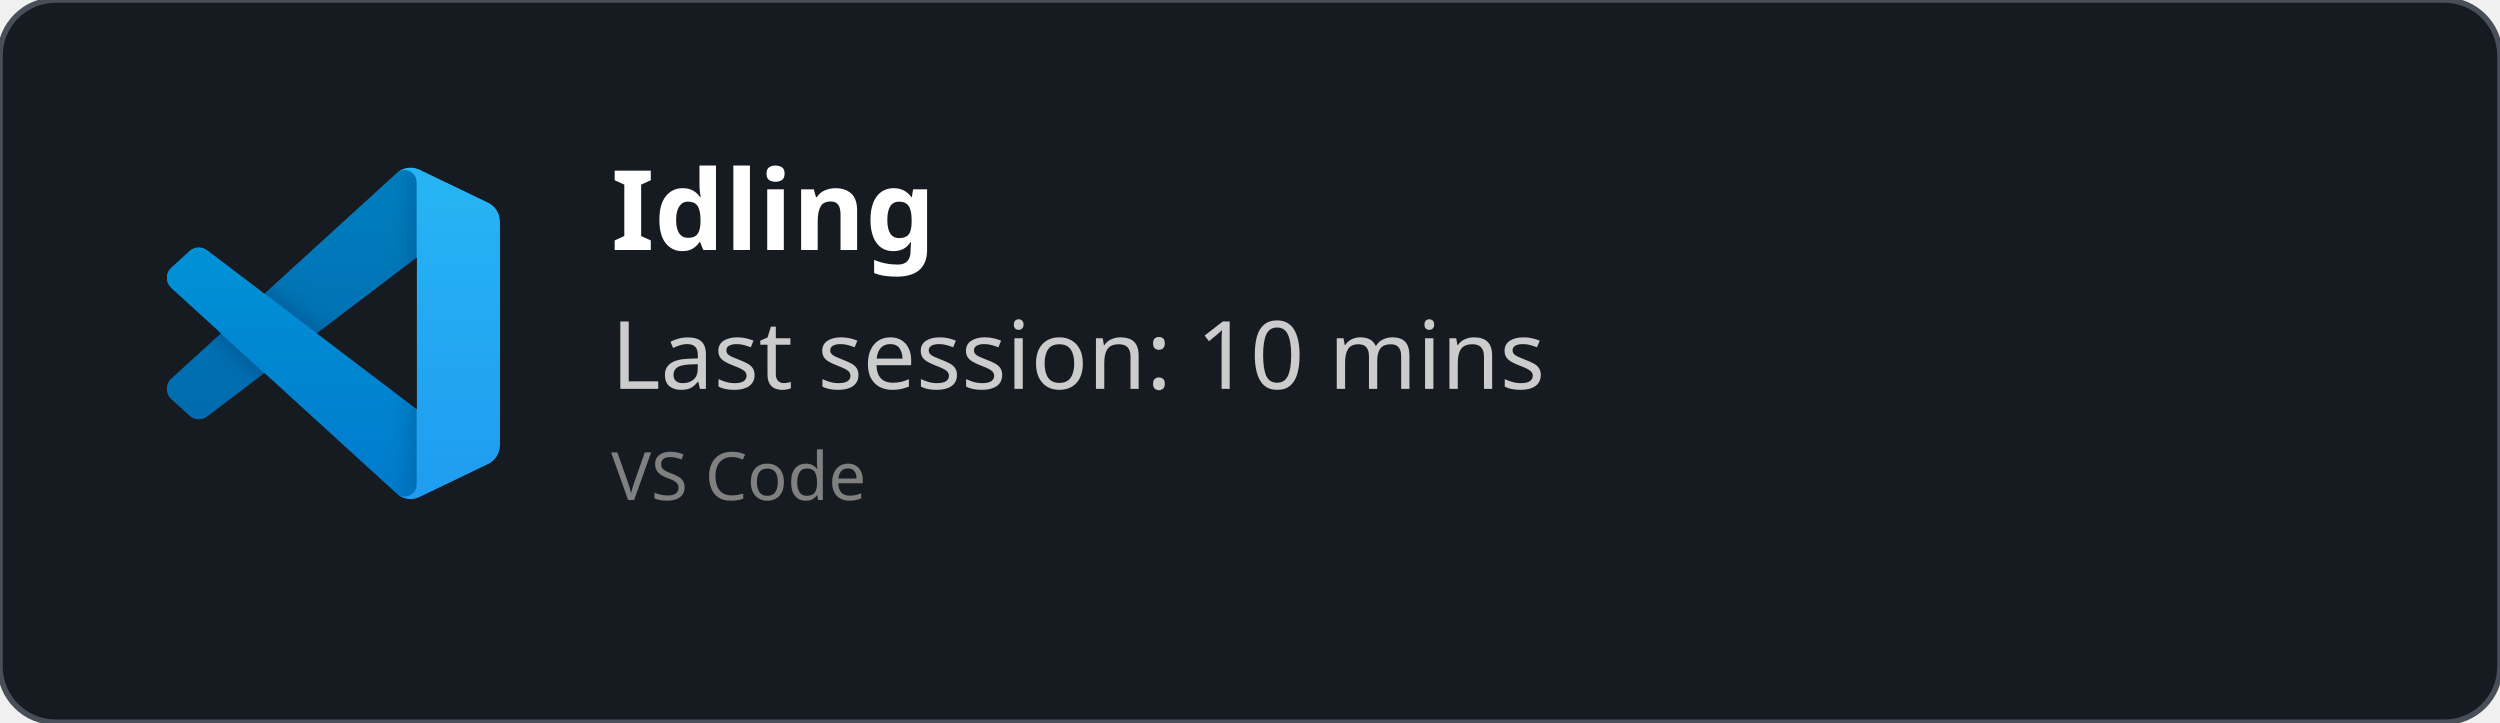
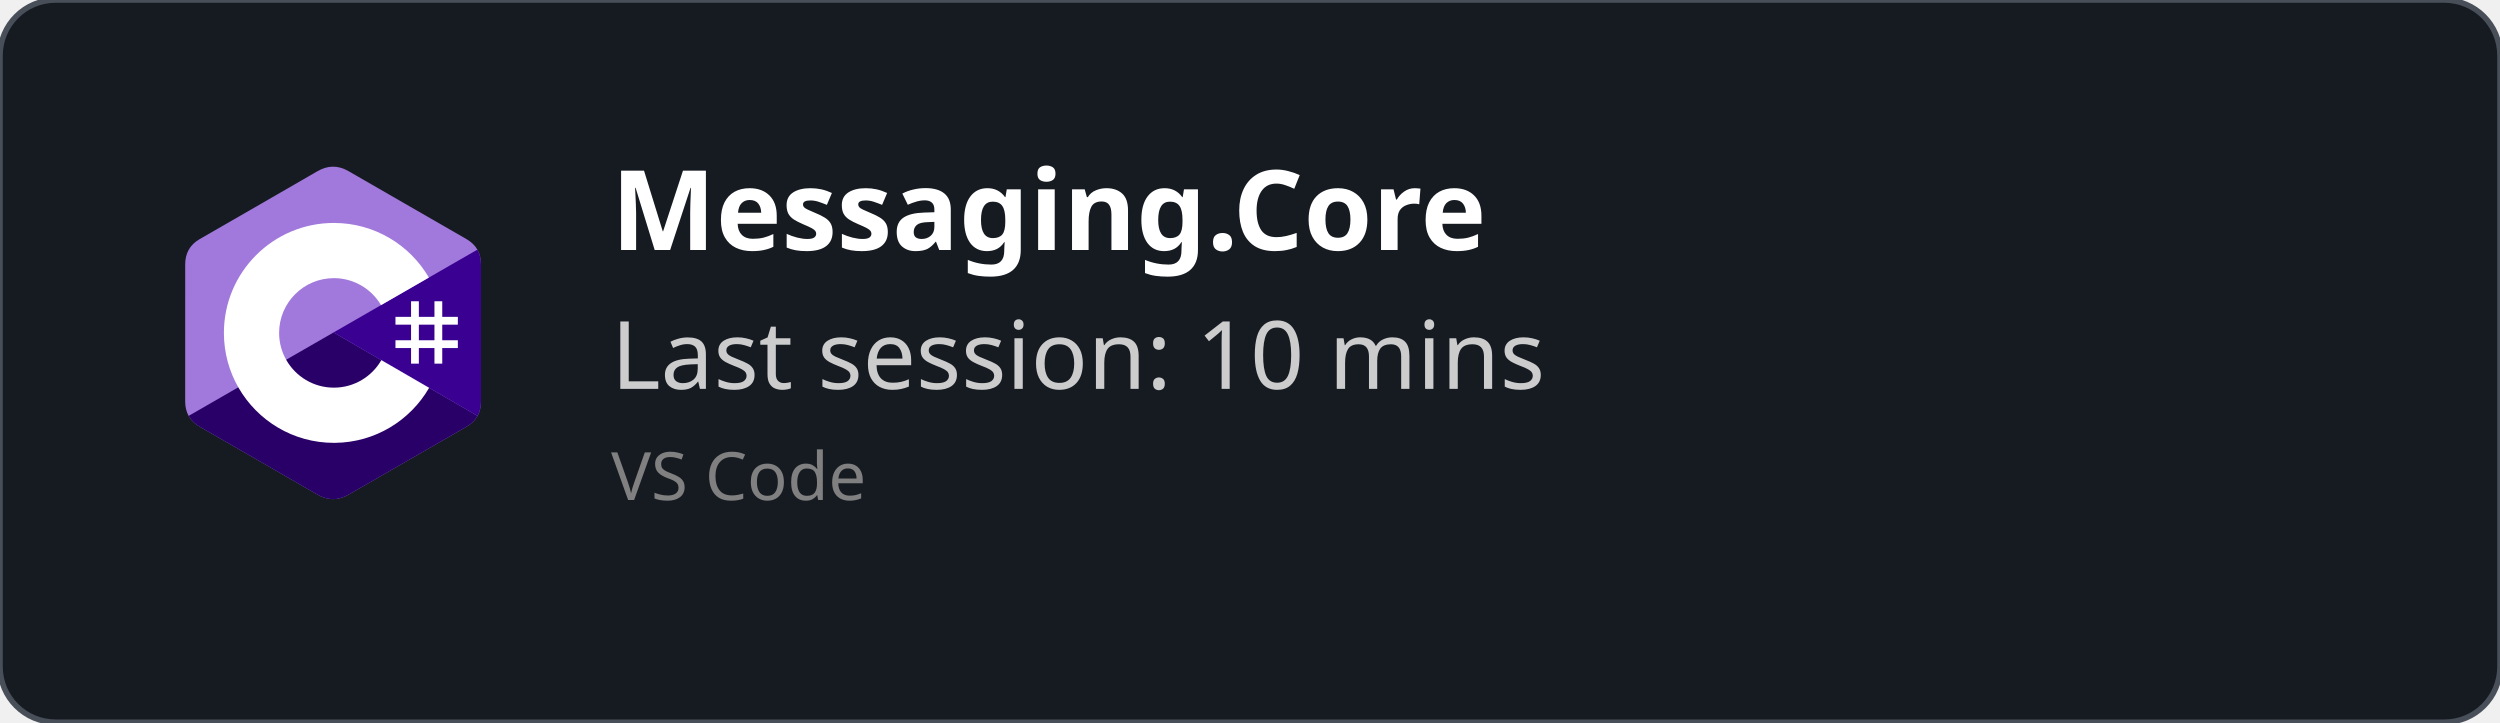
<svg xmlns="http://www.w3.org/2000/svg" width="450" height="130" viewBox="0 0 450 130" fill="none" role="img">
  <style>
    *{
        font-family: 'Segoe UI', Ubuntu, monospace
    }
    </style>
  <defs>
    <clipPath id="horizontalClip" x="20" y="20" width="500" height="200">
      <rect x="90" y="20" width="300" height="50" />
    </clipPath>
  </defs>
  <rect width="450" height="130" fill="rgba(22,27,34)" stroke="#484f58" stroke-width="1" fill-opacity="1" stroke-opacity="1" x="0" y="0" rx="10px" ry="10px">
    </rect>
-   <svg width="60" height="60" x="30" y="30" viewBox="0 0 100 100" fill="none" id="vscode">
-     <mask id="mask0" mask-type="alpha" maskUnits="userSpaceOnUse" x="0" y="0" width="100" height="100">
-       <path fill-rule="evenodd" clip-rule="evenodd" d="M70.912 99.317C72.487 99.931 74.283 99.891 75.873 99.126L96.461 89.22C98.624 88.179 100 85.989 100 83.587V16.413C100 14.011 98.624 11.822 96.461 10.781L75.873 0.874C73.786 -0.13 71.345 0.116 69.513 1.447C69.252 1.637 69.003 1.849 68.769 2.083L29.355 38.041L12.187 25.01C10.589 23.797 8.354 23.896 6.869 25.246L1.363 30.255C-0.453 31.906 -0.455 34.763 1.359 36.417L16.247 50L1.359 63.583C-0.455 65.237 -0.453 68.094 1.363 69.745L6.869 74.754C8.354 76.104 10.589 76.204 12.187 74.99L29.355 61.959L68.769 97.917C69.392 98.541 70.125 99.01 70.912 99.317ZM75.015 27.299L45.109 50L75.015 72.701V27.299Z" fill="white" />
-     </mask>
-     <g mask="url(#mask0)">
-       <path d="M96.461 10.796L75.857 0.876C73.472 -0.273 70.622 0.212 68.75 2.083L1.299 63.583C-0.516 65.237 -0.514 68.094 1.303 69.745L6.813 74.754C8.298 76.104 10.535 76.204 12.134 74.99L93.361 13.37C96.086 11.303 100 13.246 100 16.667V16.427C100 14.027 98.625 11.838 96.461 10.796Z" fill="#0065A9" />
-       <g filter="url(#filter0_d)">
-         <path d="M96.461 89.204L75.857 99.124C73.472 100.273 70.622 99.788 68.75 97.917L1.299 36.417C-0.516 34.763 -0.514 31.906 1.303 30.255L6.813 25.246C8.298 23.896 10.535 23.796 12.134 25.009L93.361 86.63C96.086 88.697 100 86.754 100 83.333V83.573C100 85.974 98.625 88.162 96.461 89.204Z" fill="#007ACC" />
-       </g>
-       <g filter="url(#filter1_d)">
-         <path d="M75.858 99.126C73.472 100.274 70.622 99.788 68.75 97.917C71.056 100.223 75 98.59 75 95.328V4.672C75 1.41 71.056 -0.223 68.75 2.083C70.622 0.211 73.472 -0.274 75.858 0.874L96.459 10.781C98.623 11.822 100 14.011 100 16.413V83.587C100 85.989 98.623 88.179 96.459 89.22L75.858 99.126Z" fill="#1F9CF0" />
-       </g>
-       <g style="mix-blend-mode:overlay" opacity="0.25">
-         <path fill-rule="evenodd" clip-rule="evenodd" d="M70.851 99.317C72.426 99.931 74.222 99.891 75.812 99.126L96.4 89.22C98.563 88.179 99.939 85.989 99.939 83.587V16.413C99.939 14.011 98.564 11.822 96.4 10.781L75.812 0.874C73.725 -0.13 71.284 0.116 69.453 1.447C69.191 1.637 68.942 1.849 68.708 2.083L29.294 38.041L12.126 25.01C10.528 23.796 8.293 23.896 6.809 25.246L1.302 30.255C-0.513 31.906 -0.515 34.763 1.298 36.417L16.186 50L1.298 63.583C-0.515 65.237 -0.513 68.094 1.302 69.745L6.809 74.754C8.293 76.104 10.528 76.204 12.126 74.99L29.294 61.959L68.708 97.917C69.332 98.54 70.064 99.01 70.851 99.317ZM74.954 27.299L45.048 50L74.954 72.701V27.299Z" fill="url(#paint0_linear)" />
-       </g>
+   <svg width="60" height="60" x="30" y="30" viewBox="0 0 256 288" version="1.1" preserveAspectRatio="xMidYMid">
+     <g>
+       <path d="M255.569,84.452 C255.567,79.622 254.534,75.354 252.445,71.691 C250.393,68.089 247.32,65.07 243.198,62.683 C209.173,43.064 175.115,23.505 141.101,3.866 C131.931,-1.428 123.04,-1.235 113.938,4.135 C100.395,12.122 32.59,50.969 12.385,62.672 C4.064,67.489 0.015,74.861 0.013,84.443 C0,123.898 0.013,163.352 0,202.808 C0,207.532 0.991,211.717 2.988,215.325 C5.041,219.036 8.157,222.138 12.374,224.579 C32.58,236.282 100.394,275.126 113.934,283.115 C123.04,288.488 131.931,288.68 141.104,283.384 C175.119,263.744 209.179,244.186 243.209,224.567 C247.426,222.127 250.542,219.023 252.595,215.315 C254.589,211.707 255.582,207.522 255.582,202.797 C255.582,202.797 255.582,123.908 255.569,84.452" fill="#A179DC" fill-rule="nonzero" />
+       <path d="M128.182,143.241 L2.988,215.325 C5.041,219.036 8.157,222.138 12.374,224.579 C32.58,236.282 100.394,275.126 113.934,283.115 C123.04,288.488 131.931,288.68 141.104,283.384 C175.119,263.744 209.179,244.186 243.209,224.567 C247.426,222.127 250.542,219.023 252.595,215.315 L128.182,143.241" fill="#280068" fill-rule="nonzero" />
+       <path d="M255.569,84.452 C255.567,79.622 254.534,75.354 252.445,71.691 L128.182,143.241 L252.595,215.315 C254.589,211.707 255.58,207.522 255.582,202.797 C255.582,202.797 255.582,123.908 255.569,84.452" fill="#390091" fill-rule="nonzero" />
+       <path d="M201.892,116.294 L201.892,129.768 L215.366,129.768 L215.366,116.294 L222.103,116.294 L222.103,129.768 L235.577,129.768 L235.577,136.505 L222.103,136.505 L222.103,149.978 L235.577,149.978 L235.577,156.715 L222.103,156.715 L222.103,170.189 L215.366,170.189 L215.366,156.715 L201.892,156.715 L201.892,170.189 L195.155,170.189 L195.155,156.715 L181.682,156.715 L181.682,149.978 L195.155,149.978 L195.155,136.505 L181.682,136.505 L181.682,129.768 L195.155,129.768 L195.155,116.294 L201.892,116.294 Z M215.366,136.505 L201.892,136.505 L201.892,149.978 L215.366,149.978 L215.366,136.505 Z" fill="#FFFFFF" />
+       <path d="M128.457,48.626 C163.601,48.626 194.284,67.712 210.719,96.082 L210.558,95.809 L169.21,119.617 C161.063,105.824 146.128,96.515 128.996,96.323 L128.457,96.32 C102.331,96.32 81.151,117.5 81.151,143.625 C81.151,152.169 83.428,160.178 87.39,167.095 C95.544,181.33 110.873,190.931 128.457,190.931 C146.15,190.931 161.566,181.208 169.678,166.821 L169.481,167.166 L210.768,191.084 C194.513,219.213 164.25,238.241 129.515,238.62 L128.457,238.626 C93.202,238.626 62.432,219.422 46.038,190.902 C38.035,176.979 33.456,160.838 33.456,143.625 C33.456,91.159 75.988,48.626 128.457,48.626 Z" fill="#FFFFFF" fill-rule="nonzero" />
    </g>
-     <defs>
-       <filter id="filter0_d" x="-8.394" y="15.829" width="116.727" height="92.246" filterUnits="userSpaceOnUse" color-interpolation-filters="sRGB">
-         <feFlood flood-opacity="0" result="BackgroundImageFix" />
-         <feColorMatrix in="SourceAlpha" type="matrix" values="0 0 0 0 0 0 0 0 0 0 0 0 0 0 0 0 0 0 127 0" />
-         <feOffset />
-         <feGaussianBlur stdDeviation="4.167" />
-         <feColorMatrix type="matrix" values="0 0 0 0 0 0 0 0 0 0 0 0 0 0 0 0 0 0 0.25 0" />
-         <feBlend mode="overlay" in2="BackgroundImageFix" result="effect1_dropShadow" />
-         <feBlend mode="normal" in="SourceGraphic" in2="effect1_dropShadow" result="shape" />
-       </filter>
-       <filter id="filter1_d" x="60.417" y="-8.076" width="47.917" height="116.151" filterUnits="userSpaceOnUse" color-interpolation-filters="sRGB">
-         <feFlood flood-opacity="0" result="BackgroundImageFix" />
-         <feColorMatrix in="SourceAlpha" type="matrix" values="0 0 0 0 0 0 0 0 0 0 0 0 0 0 0 0 0 0 127 0" />
-         <feOffset />
-         <feGaussianBlur stdDeviation="4.167" />
-         <feColorMatrix type="matrix" values="0 0 0 0 0 0 0 0 0 0 0 0 0 0 0 0 0 0 0.25 0" />
-         <feBlend mode="overlay" in2="BackgroundImageFix" result="effect1_dropShadow" />
-         <feBlend mode="normal" in="SourceGraphic" in2="effect1_dropShadow" result="shape" />
-       </filter>
-       <linearGradient id="paint0_linear" x1="49.939" y1="0.258" x2="49.939" y2="99.742" gradientUnits="userSpaceOnUse">
-         <stop stop-color="white" />
-         <stop offset="1" stop-color="white" stop-opacity="0" />
-       </linearGradient>
-     </defs>
  </svg>
  <text x="110" y="45" font-size="20" clip-path="url(#horizontalClip)" font-weight="bold" font-family="Ubuntu" fill="white">
-     Idling
+     Messaging.Core
    </text>
  <text x="110" y="70" font-size="17px" font-family="Ubuntu" fill="#ccc">
    Last session: 10 mins
    </text>
  <text x="110" y="90" font-size="12px" font-family="Ubuntu" fill="grey">
    VS Code
    </text>
</svg>
